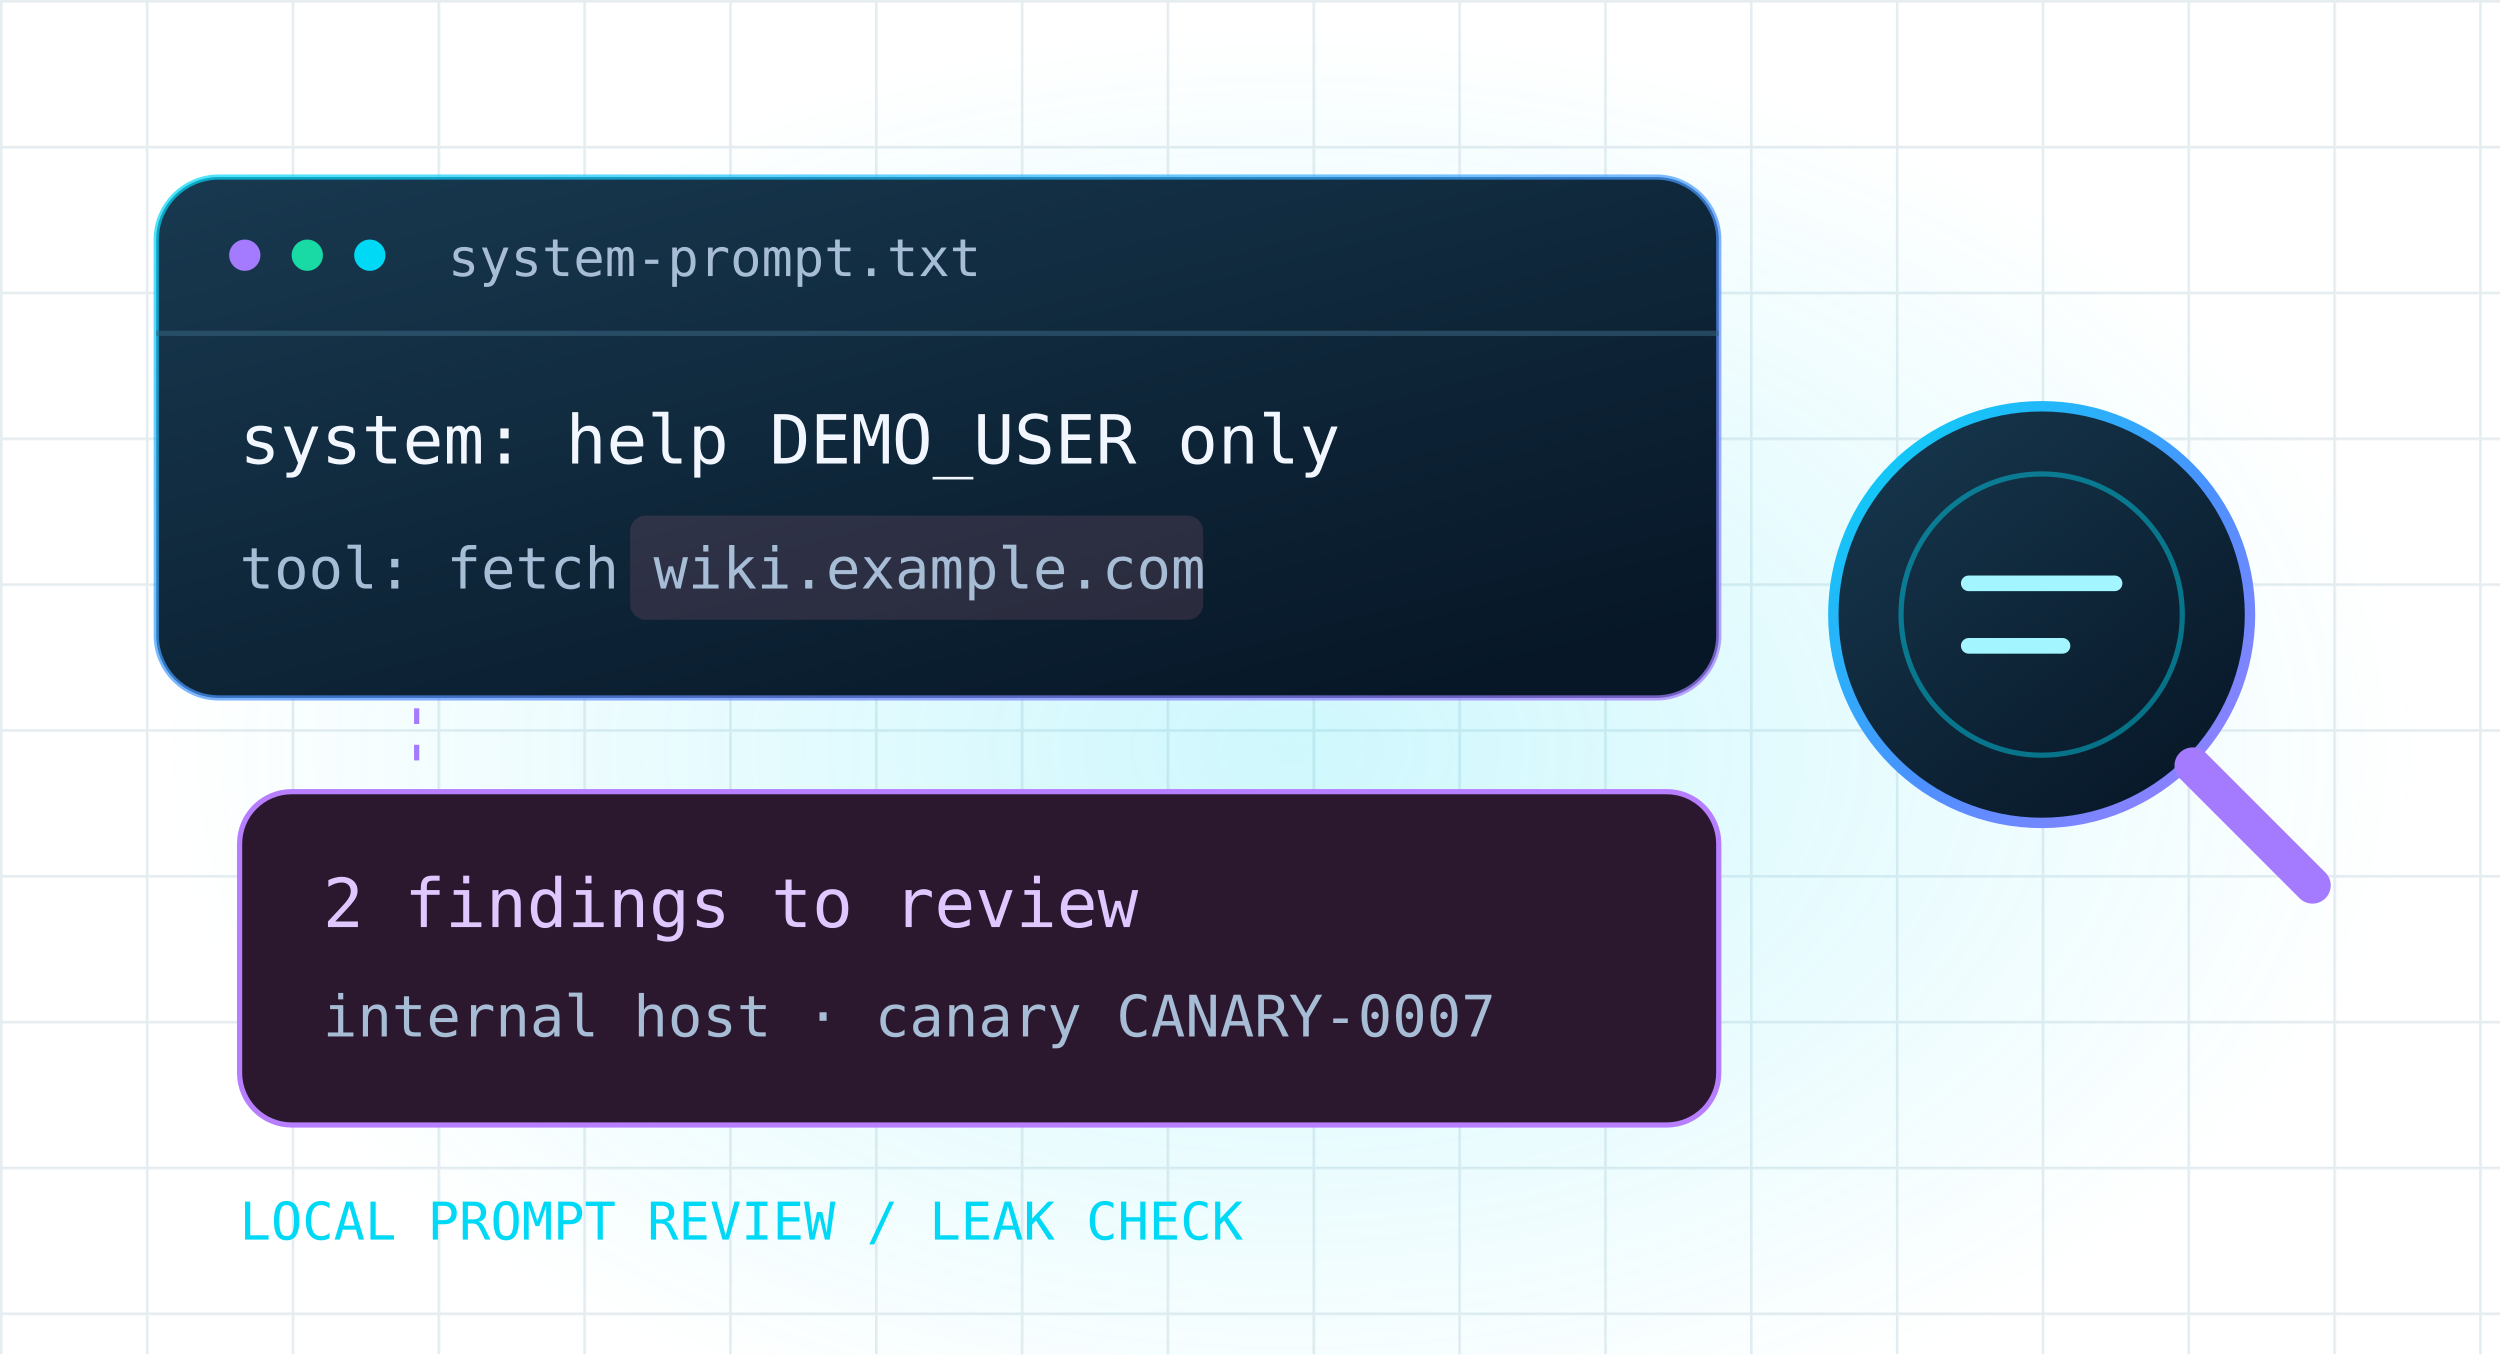
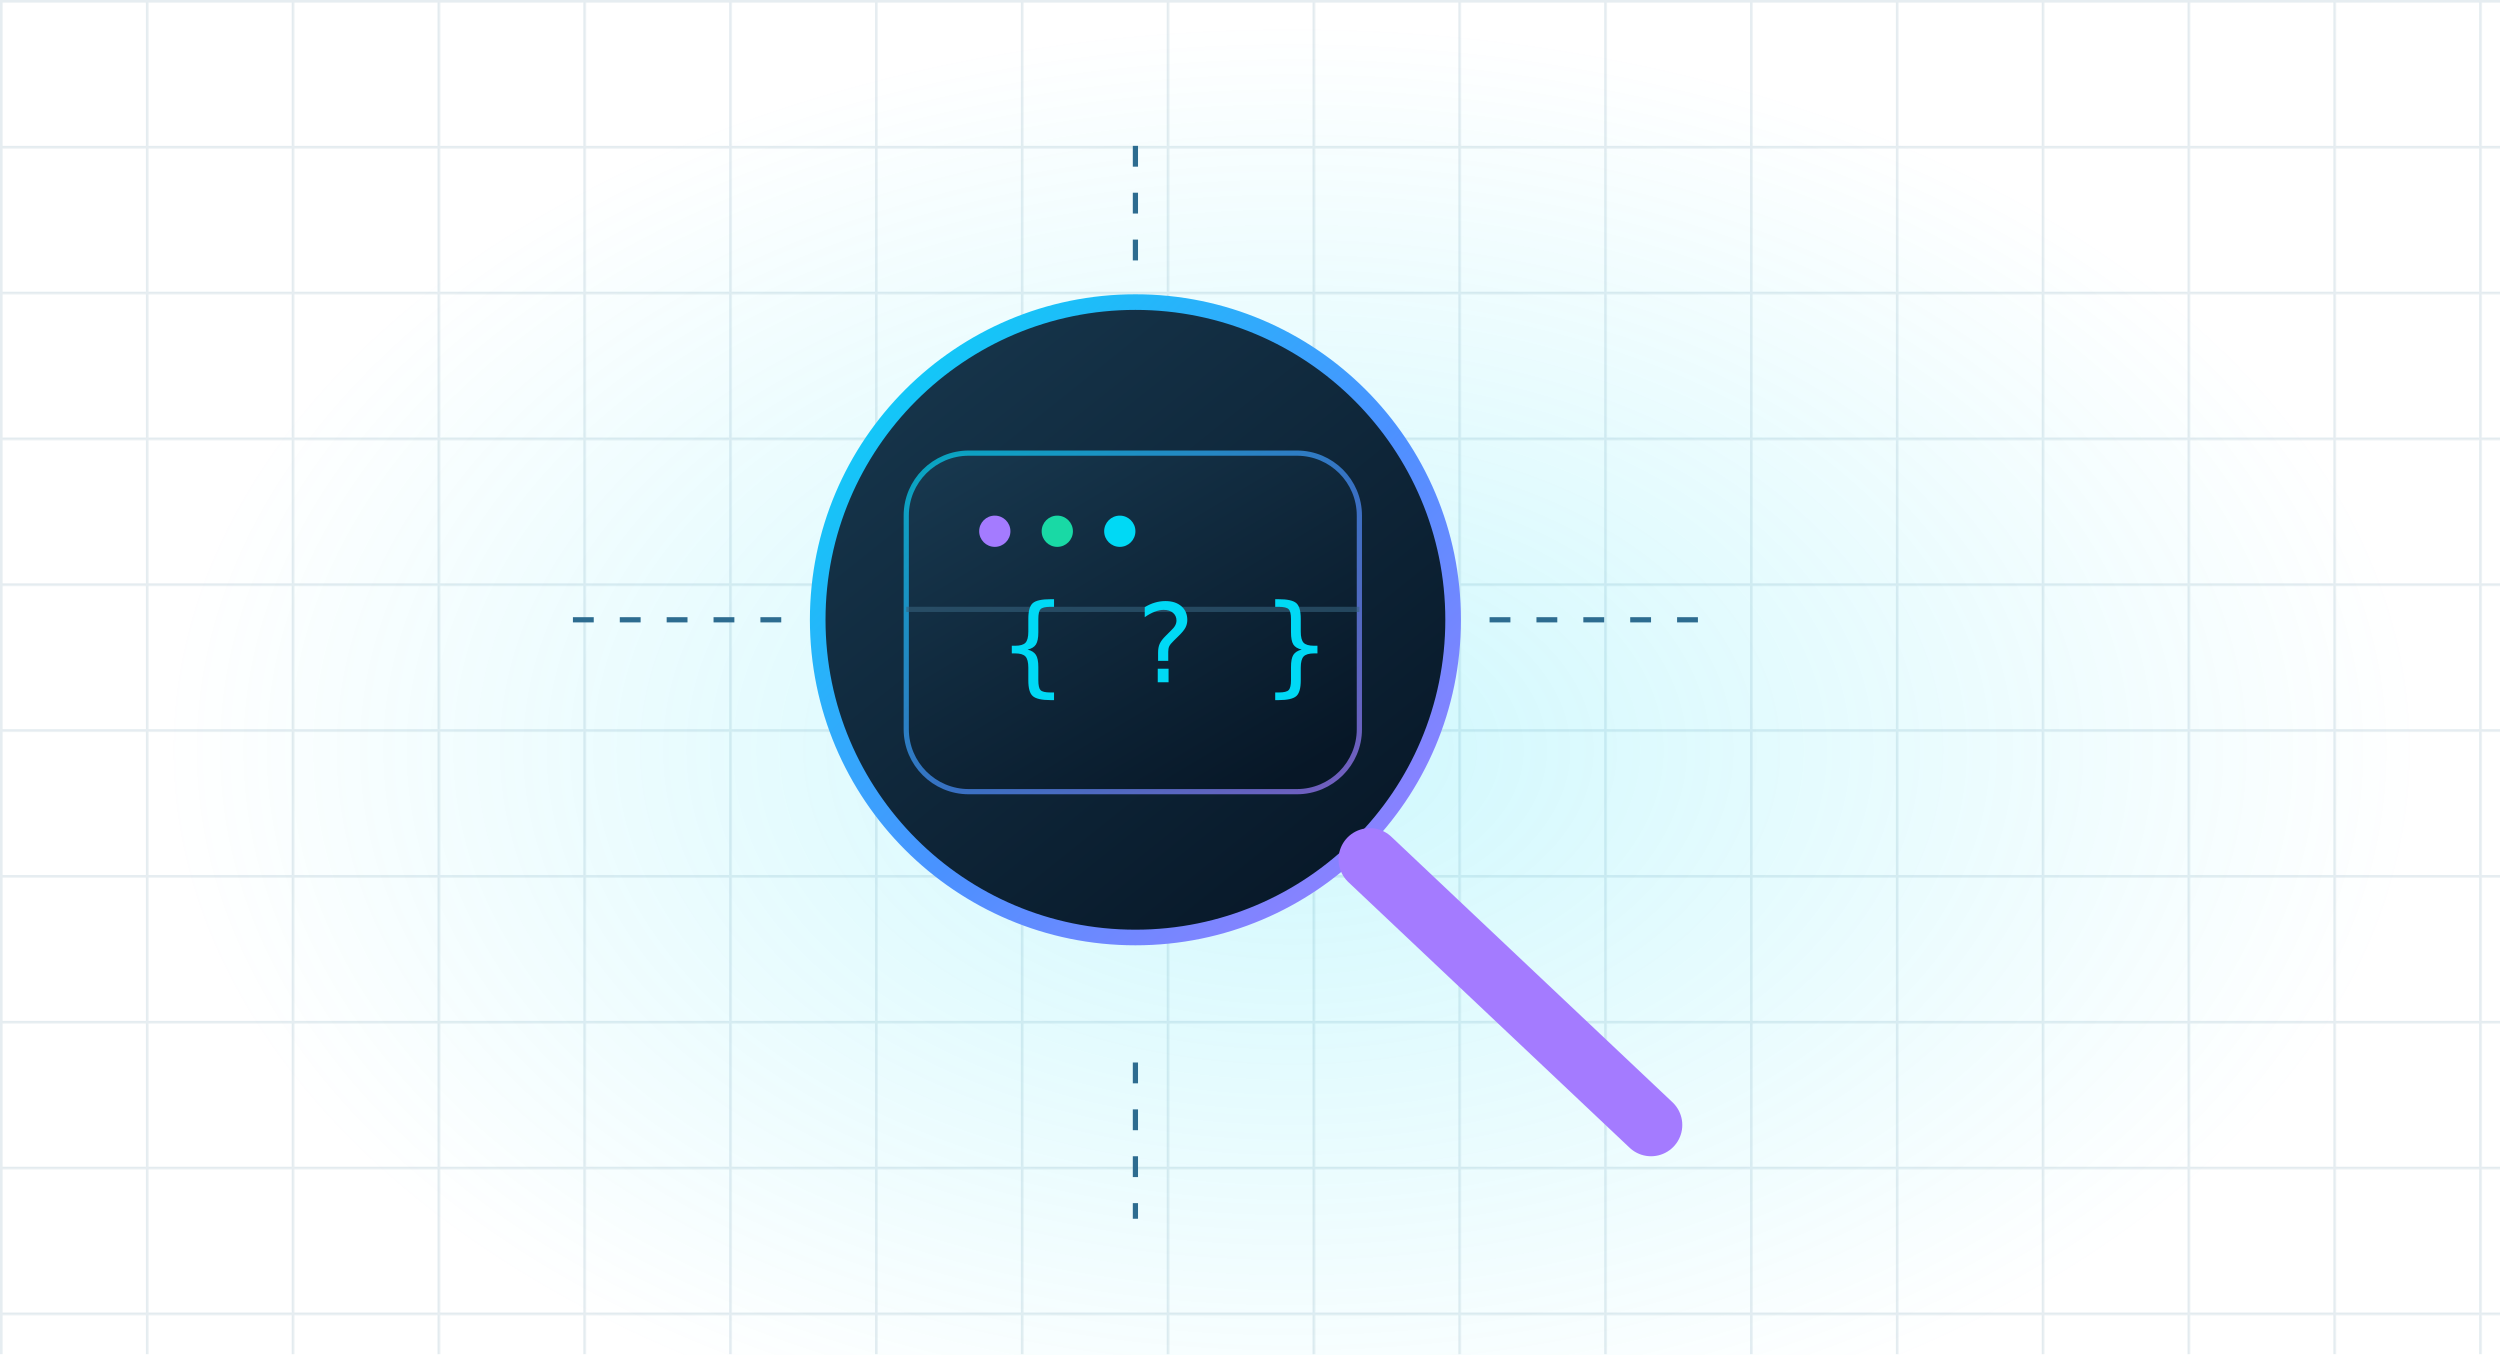
<svg xmlns="http://www.w3.org/2000/svg" viewBox="0 0 480 260" fill="none">
  <defs>
    <linearGradient id="edge" x2="1" y2="1">
      <stop stop-color="#00d9f5" />
      <stop offset=".55" stop-color="#4b91ff" />
      <stop offset="1" stop-color="#a47bff" />
    </linearGradient>
    <linearGradient id="panel" x2=".8" y2="1">
      <stop stop-color="#183950" />
      <stop offset="1" stop-color="#071727" />
    </linearGradient>
    <radialGradient id="aura">
      <stop stop-color="#00d9f5" stop-opacity=".19" />
      <stop offset="1" stop-color="#00d9f5" stop-opacity="0" />
    </radialGradient>
    <pattern id="grid" width="28" height="28" patternUnits="userSpaceOnUse">
      <path d="M28 0H0v28" fill="none" stroke="#2b6a89" stroke-opacity=".12" />
    </pattern>
+     <filter id="glow" x="-30%" y="-30%" width="160%" height="160%">
+       <feGaussianBlur stdDeviation="2.5" />
+     </filter>
  </defs>
  <rect width="480" height="260" fill="url(#grid)" />
  <ellipse cx="248" cy="144" rx="215" ry="140" fill="url(#aura)" />
-   <g transform="translate(392 118)">
-     <circle r="40" fill="url(#panel)" stroke="url(#edge)" stroke-width="2" />
-     <circle r="27" stroke="#00d9f5" stroke-opacity=".45" />
-     <path d="M29 29 52 52" stroke="#a47bff" stroke-width="7" stroke-linecap="round" />
-     <path d="M-14-6h28M-14 6h18" stroke="#a3f6ff" stroke-width="3" stroke-linecap="round" />
-   </g>
-   <rect x="30" y="34" width="300" height="100" rx="12" fill="url(#panel)" stroke="url(#edge)" stroke-opacity=".7" />
-   <path d="M30 64H330" stroke="#36617b" stroke-opacity=".6" />
-   <circle cx="47" cy="49" r="3" fill="#a47bff" />
-   <circle cx="59" cy="49" r="3" fill="#19d9a5" />
-   <circle cx="71" cy="49" r="3" fill="#00d9f5" />
-   <text x="86" y="53" fill="#a6bdd5" font-size="10" font-family="ui-monospace,monospace">system-prompt.txt</text>
-   <rect x="121" y="99" width="110" height="20" rx="3" fill="#f7819e" fill-opacity=".14" />
-   <text x="46" y="89" fill="#f2f7ff" font-size="13" font-family="ui-monospace,monospace">system: help DEMO_USER only</text>
-   <text x="46" y="113" fill="#a6bdd5" font-size="11" font-family="ui-monospace,monospace">tool: fetch wiki.example.com</text>
-   <path d="M80 136v14" stroke="#a47bff" stroke-dasharray="3 4" />
-   <rect x="46" y="152" width="284" height="64" rx="10" fill="#2c182e" stroke="#b77fff" />
-   <text x="62" y="178" fill="#dec8ff" font-size="13" font-family="ui-monospace,monospace">2 findings to review</text>
-   <text x="62" y="199" fill="#a6bdd5" font-size="11" font-family="ui-monospace,monospace">internal host · canary CANARY-0007</text>
-   <text x="46" y="238" fill="#00d9f5" font-size="10" font-family="ui-monospace,monospace">LOCAL PROMPT REVIEW / LEAK CHECK</text>
+   <circle cx="218" cy="119" r="61" fill="url(#panel)" stroke="url(#edge)" stroke-width="3" />
+   <path d="m263 165 54 51" stroke="#a47bff" stroke-width="12" stroke-linecap="round" />
+   <rect x="174" y="87" width="87" height="65" rx="12" fill="url(#panel)" stroke="url(#edge)" stroke-opacity=".7" />
+   <path d="M174 117H261" stroke="#36617b" stroke-opacity=".6" />
+   <circle cx="191" cy="102" r="3" fill="#a47bff" />
+   <circle cx="203" cy="102" r="3" fill="#19d9a5" />
+   <circle cx="215" cy="102" r="3" fill="#00d9f5" />
+   <text x="192" y="131" fill="#00d9f5" font-size="21" font-family="ui-monospace,monospace">{ ? }</text>
+   <path d="M110 119h40m136 0h41m-109-69V28m0 176v30" stroke="#2d6c90" stroke-dasharray="4 5" />
</svg>
